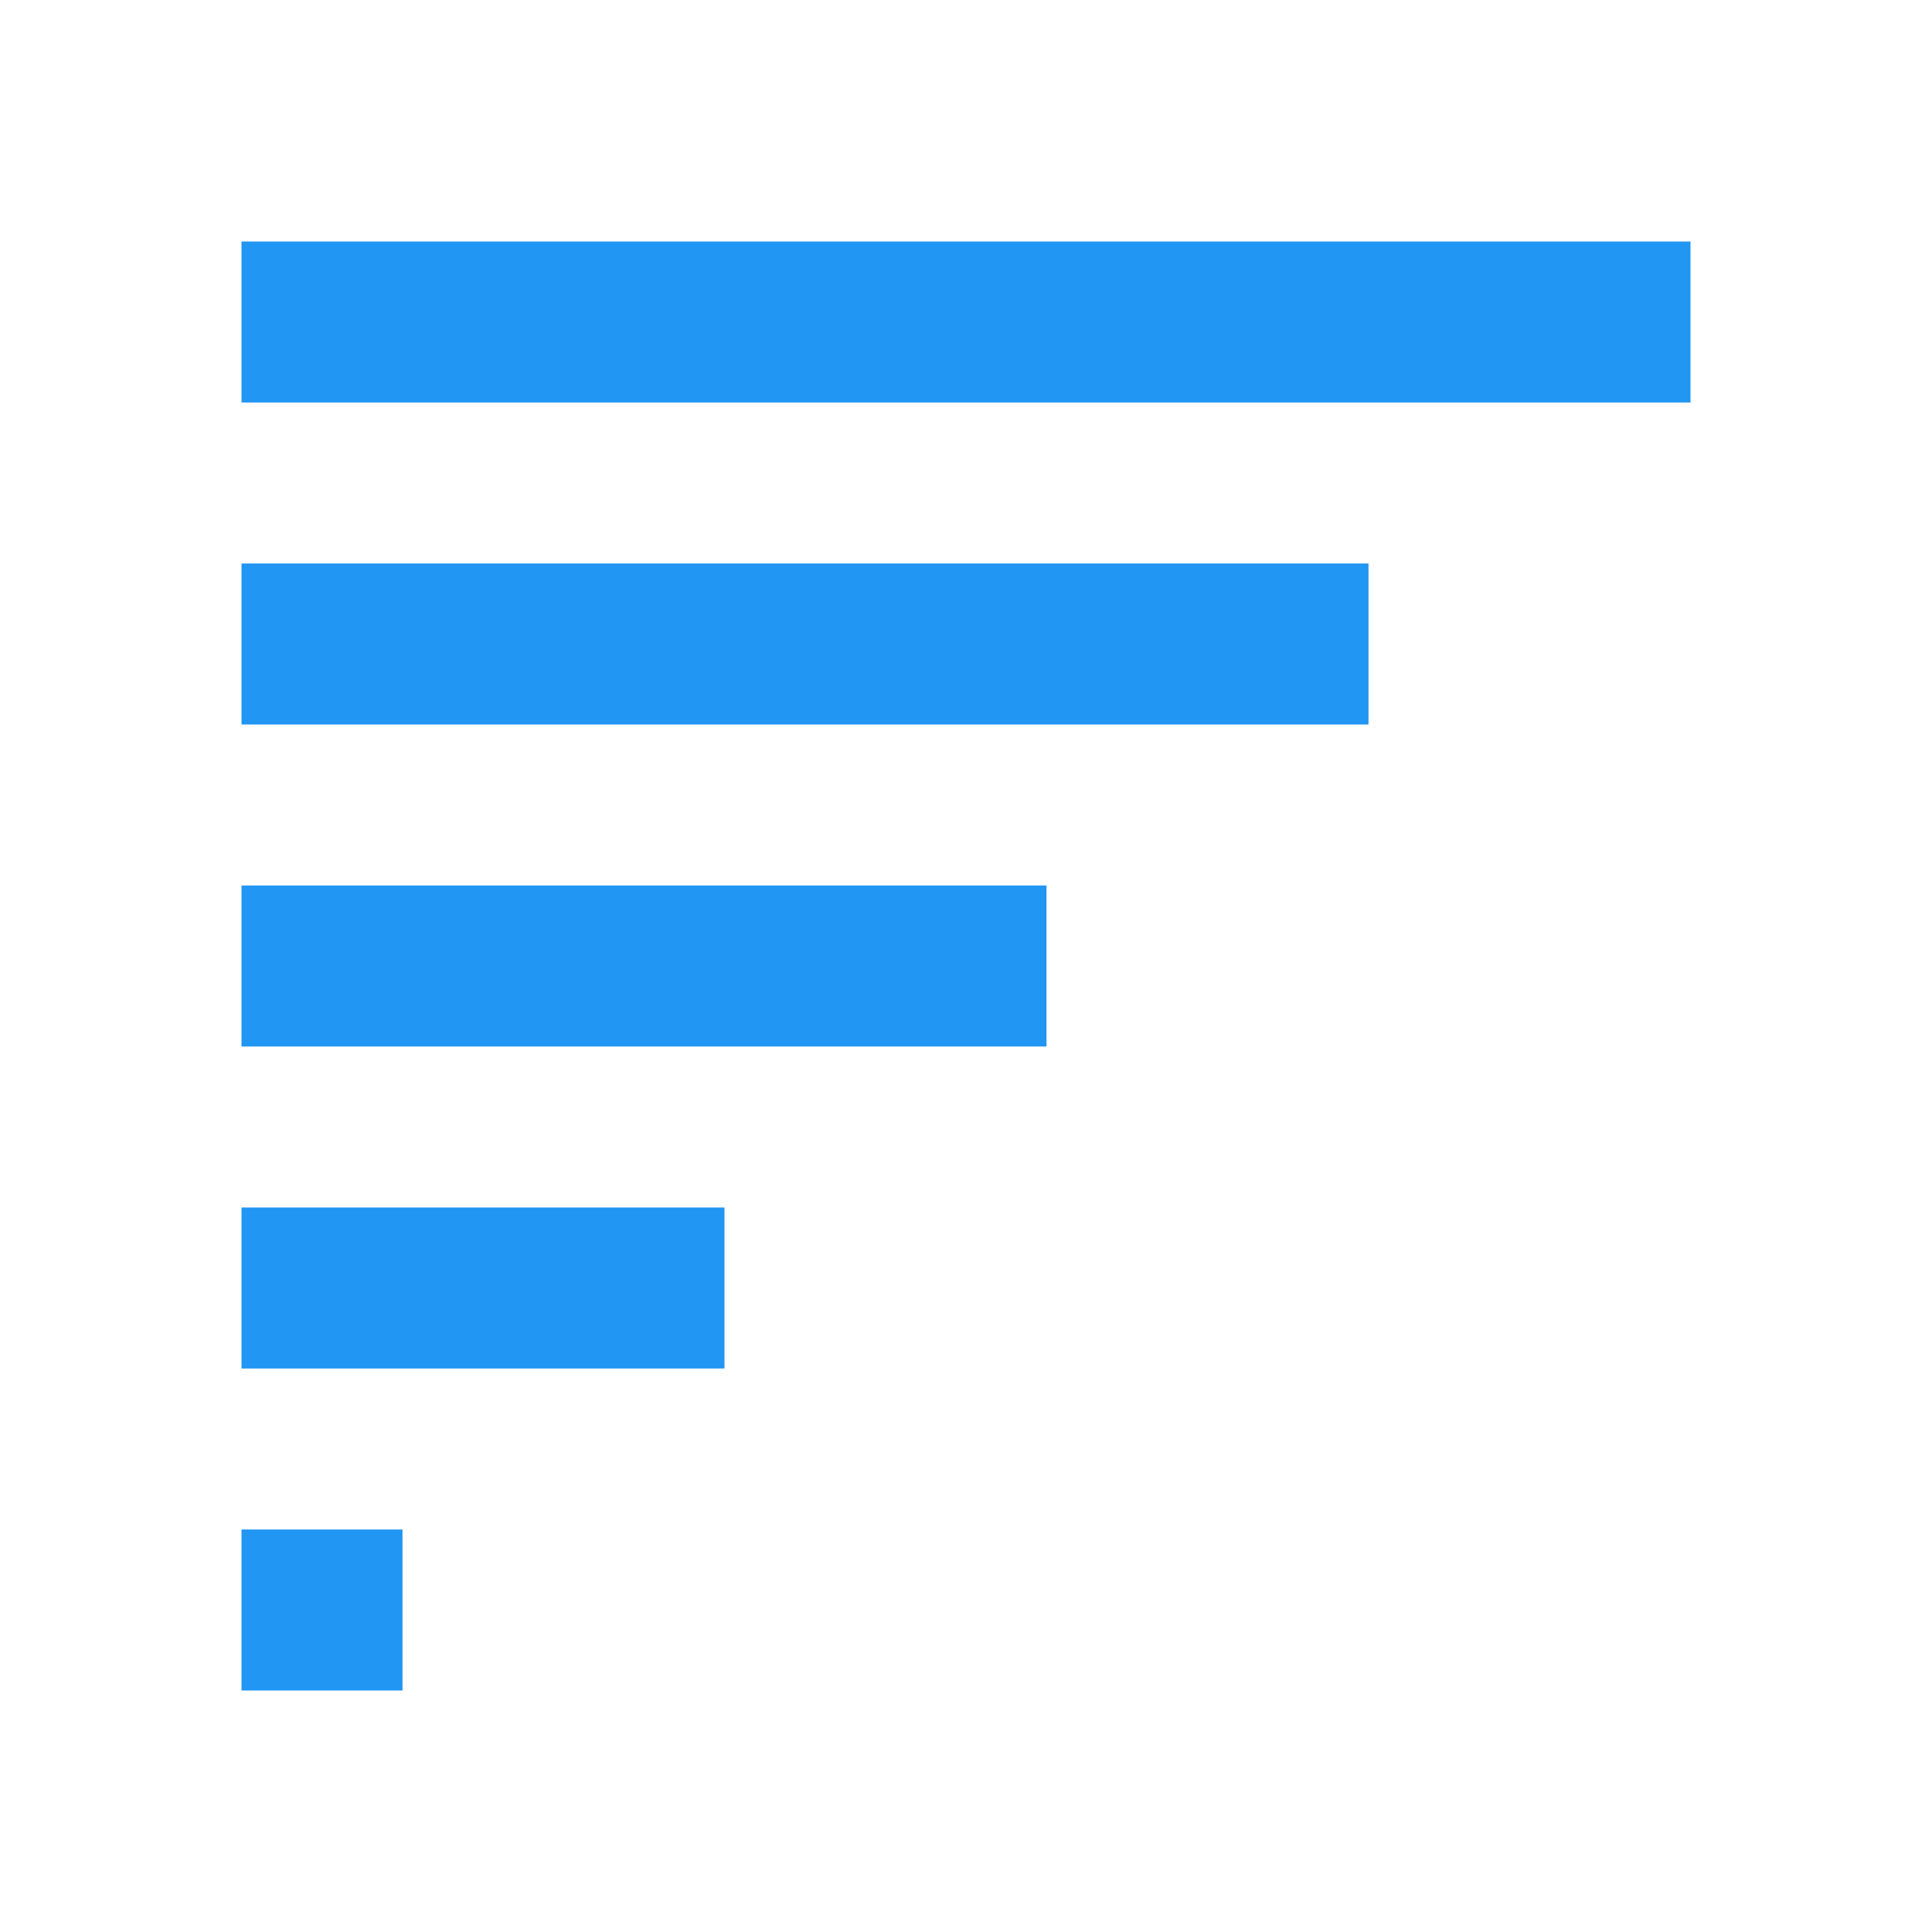
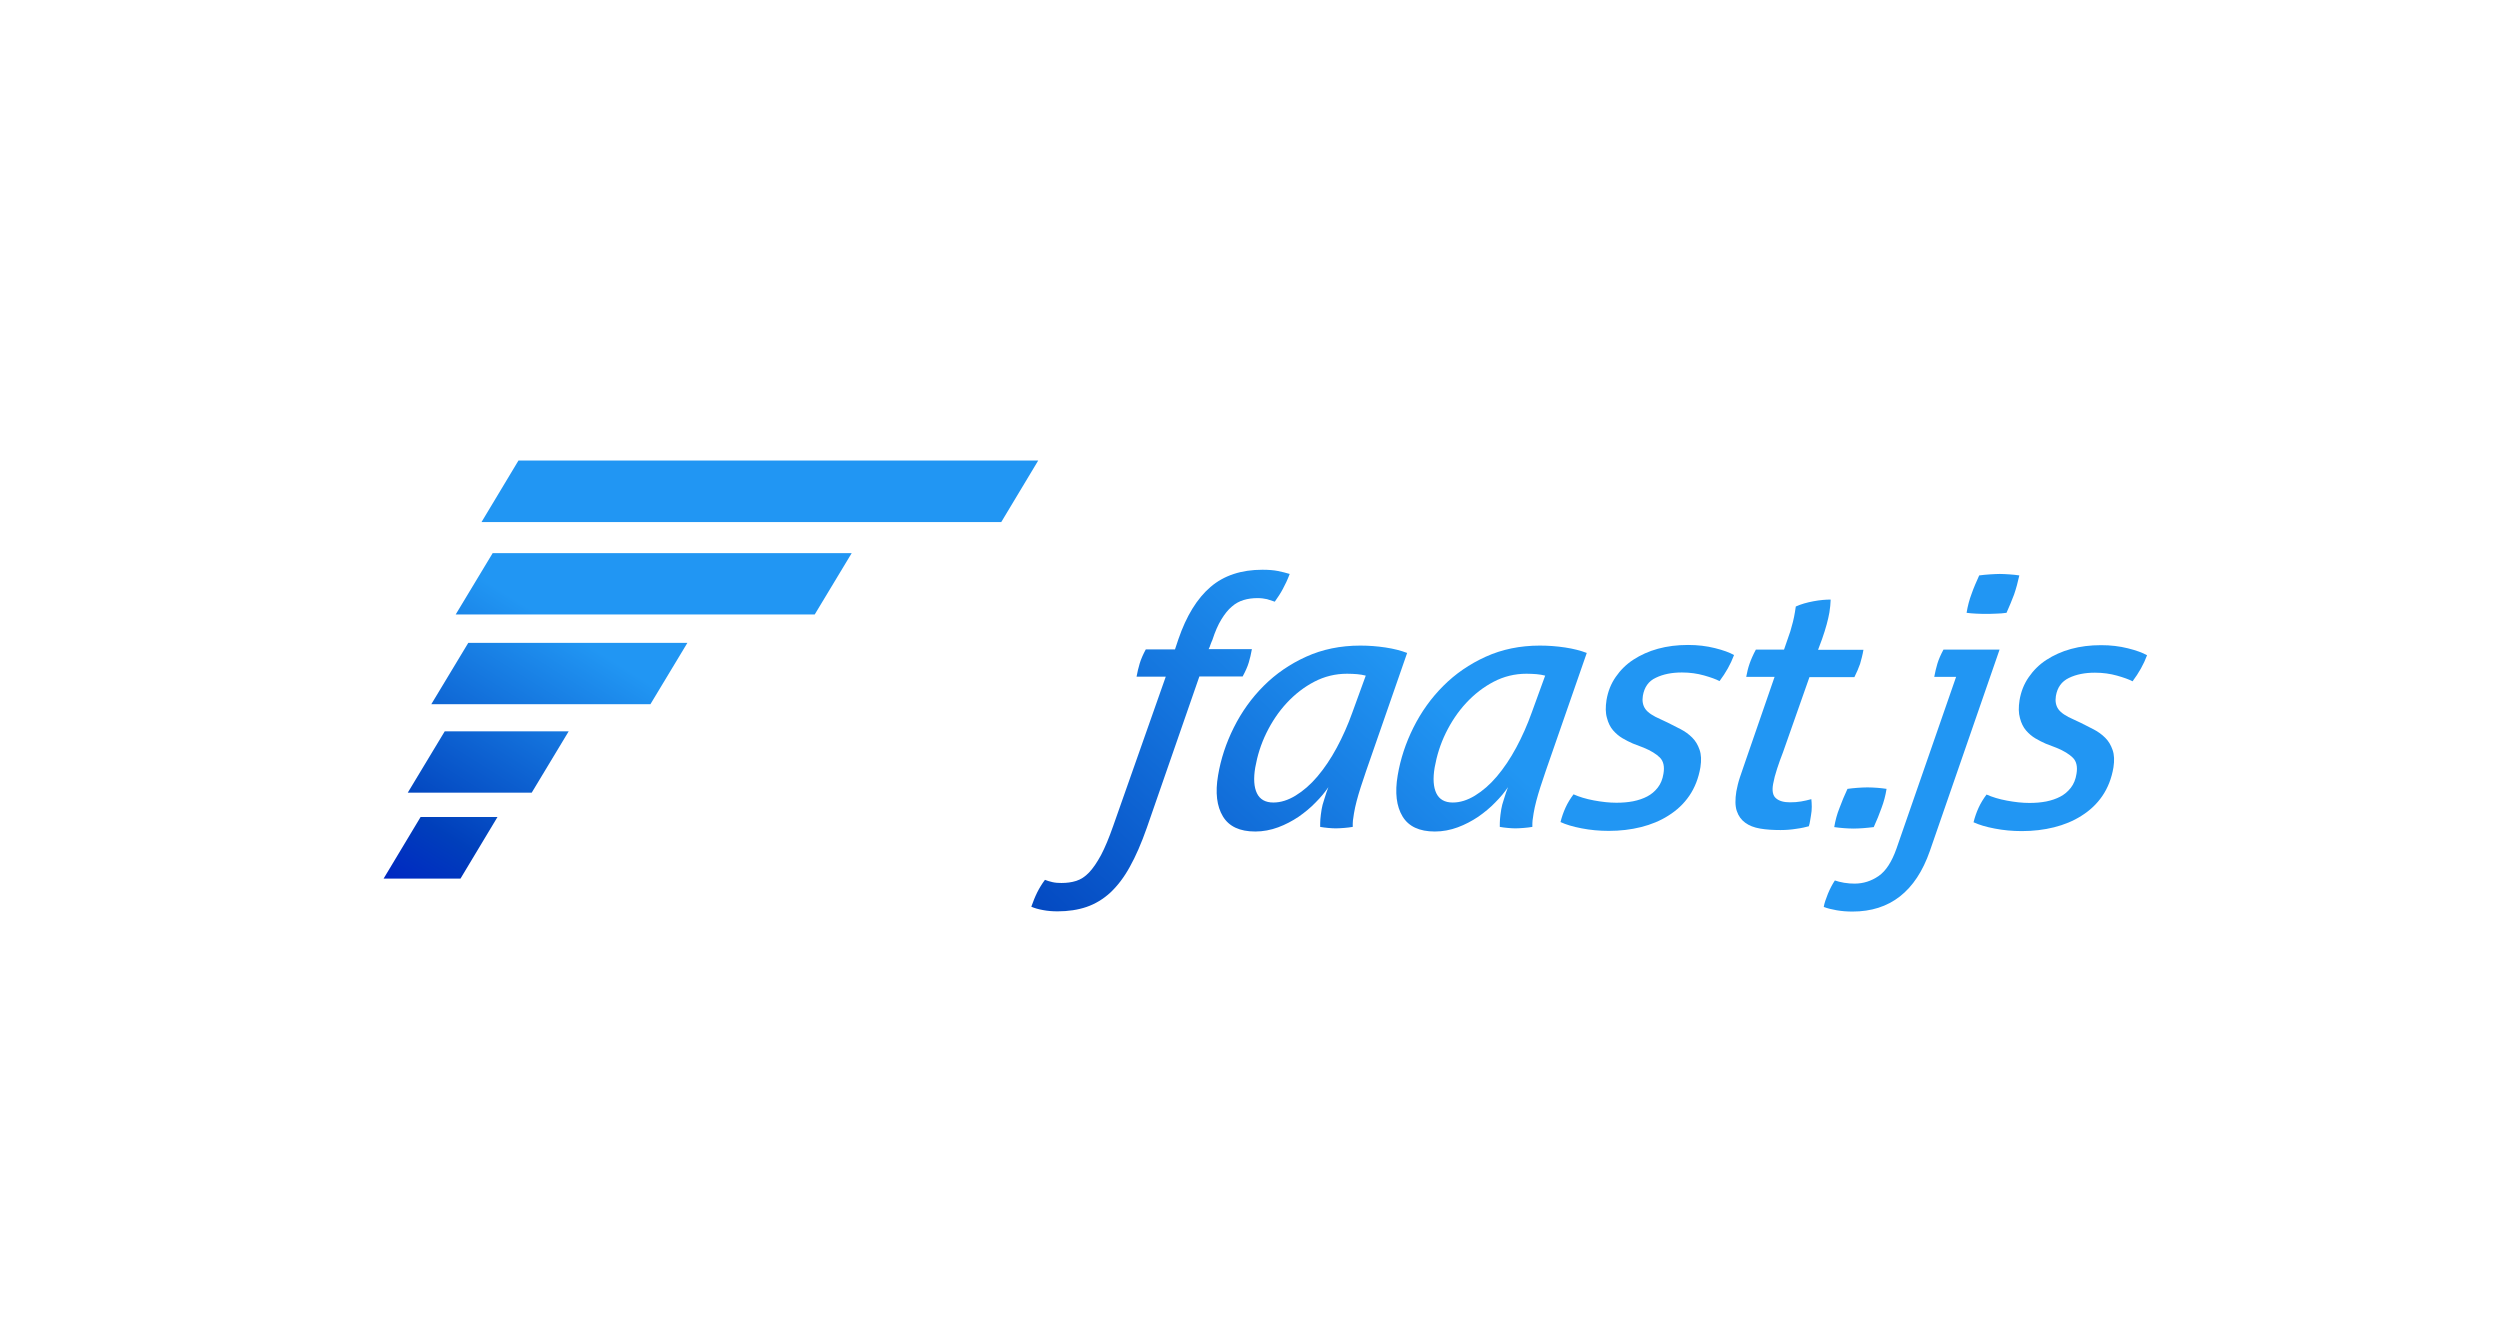
- <svg xmlns="http://www.w3.org/2000/svg" version="1.0" x="0px" y="0px" viewBox="0 0 48 48" enable-background="new 0 0 48 48" xml:space="preserve">
-   <rect x="6" y="38" fill="#2196F3" width="4" height="4" />
-   <rect x="6" y="30" fill="#2196F3" width="12" height="4" />
-   <rect x="6" y="22" fill="#2196F3" width="20" height="4" />
-   <rect x="6" y="14" fill="#2196F3" width="28" height="4" />
-   <rect x="6" y="6" fill="#2196F3" width="36" height="4" />
+ <svg xmlns="http://www.w3.org/2000/svg" version="1.1" id="Layer_1" x="0px" y="0px" viewBox="0 0 1190 632" style="enable-background:new 0 0 1190 632;" xml:space="preserve">
+   <style type="text/css">
+ 	.st0{fill:url(#SVGID_1_);}
+ 	.st1{fill:url(#SVGID_2_);}
+ 	.st2{fill:url(#SVGID_3_);}
+ 	.st3{fill:url(#SVGID_4_);}
+ 	.st4{fill:url(#SVGID_5_);}
+ 	.st5{fill:url(#SVGID_6_);}
+ 	.st6{fill:url(#SVGID_7_);}
+ 	.st7{fill:url(#SVGID_8_);}
+ 	.st8{fill:url(#SVGID_9_);}
+ 	.st9{fill:url(#SVGID_10_);}
+ 	.st10{fill:url(#SVGID_11_);}
+ 	.st11{fill:url(#SVGID_12_);}
+ 	.st12{fill:url(#SVGID_13_);}
+ </style>
+   <g>
+     <g>
+       <g>
+         <g>
+           <linearGradient id="SVGID_1_" gradientUnits="userSpaceOnUse" x1="186.864" y1="488.966" x2="295.394" y2="325.184" gradientTransform="matrix(1 0 8.827668e-02 1 -14.867 0)">
+             <stop offset="0" style="stop-color:#0000D0" />
+             <stop offset="0.259" style="stop-color:#002CC1" />
+             <stop offset="0.403" style="stop-color:#003FBB" />
+             <stop offset="1" style="stop-color:#2196F3" />
+           </linearGradient>
+           <polygon class="st0" points="229.2,248.5 246.8,219.2 494.2,219.2 476.6,248.5     " />
+         </g>
+       </g>
+       <g>
+         <g>
+           <linearGradient id="SVGID_2_" gradientUnits="userSpaceOnUse" x1="169.314" y1="477.337" x2="277.844" y2="313.555" gradientTransform="matrix(1 0 8.827668e-02 1 -14.867 0)">
+             <stop offset="0" style="stop-color:#0000D0" />
+             <stop offset="0.259" style="stop-color:#002CC1" />
+             <stop offset="0.403" style="stop-color:#003FBB" />
+             <stop offset="1" style="stop-color:#2196F3" />
+           </linearGradient>
+           <polygon class="st1" points="216.9,292.5 234.5,263.3 405.4,263.3 387.8,292.5     " />
+         </g>
+       </g>
+       <g>
+         <g>
+           <linearGradient id="SVGID_3_" gradientUnits="userSpaceOnUse" x1="155.172" y1="467.966" x2="263.702" y2="304.184" gradientTransform="matrix(1 0 8.827668e-02 1 -14.867 0)">
+             <stop offset="0" style="stop-color:#0000D0" />
+             <stop offset="0.259" style="stop-color:#002CC1" />
+             <stop offset="0.403" style="stop-color:#003FBB" />
+             <stop offset="1" style="stop-color:#2196F3" />
+           </linearGradient>
+           <polygon class="st2" points="205.3,335.2 222.9,306 327.2,306 309.6,335.2     " />
+         </g>
+       </g>
+       <g>
+         <g>
+           <linearGradient id="SVGID_4_" gradientUnits="userSpaceOnUse" x1="147.264" y1="465.298" x2="255.795" y2="301.516" gradientTransform="matrix(1 0 8.827668e-02 1 -14.867 0)">
+             <stop offset="0" style="stop-color:#0000D0" />
+             <stop offset="0.259" style="stop-color:#002CC1" />
+             <stop offset="0.403" style="stop-color:#003FBB" />
+             <stop offset="1" style="stop-color:#2196F3" />
+           </linearGradient>
+           <polygon class="st3" points="194.1,377.3 211.7,348.1 270.7,348.1 253.1,377.3     " />
+         </g>
+       </g>
+       <g>
+         <g>
+           <linearGradient id="SVGID_5_" gradientUnits="userSpaceOnUse" x1="148.989" y1="463.869" x2="257.519" y2="300.087" gradientTransform="matrix(1 0 8.827668e-02 1 -14.867 0)">
+             <stop offset="0" style="stop-color:#0000D0" />
+             <stop offset="0.259" style="stop-color:#002CC1" />
+             <stop offset="0.403" style="stop-color:#003FBB" />
+             <stop offset="1" style="stop-color:#2196F3" />
+           </linearGradient>
+           <polygon class="st4" points="182.6,418.2 200.2,388.9 236.8,388.9 219.2,418.2     " />
+         </g>
+       </g>
+     </g>
+     <g>
+       <linearGradient id="SVGID_6_" gradientUnits="userSpaceOnUse" x1="357.824" y1="559.628" x2="624.216" y2="273.502">
+         <stop offset="0" style="stop-color:#0000D0" />
+         <stop offset="0.259" style="stop-color:#002CC1" />
+         <stop offset="0.403" style="stop-color:#003FBB" />
+         <stop offset="1" style="stop-color:#2196F3" />
+       </linearGradient>
+       <path class="st5" d="M554.9,322.1l-13.9,0c0.4-2.2,0.9-4.3,1.5-6.3c0.6-2,1.6-4.3,2.9-6.7l13.9,0l1.6-4.8    c3.8-11.1,8.9-19.4,15.3-24.9c6.4-5.5,14.7-8.2,24.7-8.2c2.9,0,5.4,0.2,7.4,0.6c2,0.4,3.9,0.9,5.6,1.4c-1.1,2.9-2.2,5.2-3.3,7.2    c-1,1.9-2.3,3.9-3.8,6c-1.2-0.4-2.4-0.8-3.7-1.2c-1.3-0.3-2.8-0.5-4.6-0.5c-2.3,0-4.5,0.3-6.5,0.9c-2,0.6-3.9,1.6-5.6,3.1    c-1.8,1.5-3.4,3.5-5,6.1c-1.6,2.6-3,5.8-4.3,9.8c-0.4,0.8-0.6,1.5-0.9,2.2c-0.2,0.7-0.5,1.5-0.9,2.2l20.6,0    c-0.4,2.3-0.9,4.4-1.5,6.4c-0.6,2-1.6,4.2-2.9,6.6l-20.6,0l-25,72c-2.6,7.4-5.3,13.6-8.1,18.6c-2.8,5.1-5.9,9.1-9.3,12.3    c-3.4,3.1-7.2,5.4-11.3,6.8c-4.1,1.4-8.7,2.1-13.8,2.1c-2.5,0-4.8-0.2-6.9-0.6c-2.2-0.4-4-0.9-5.6-1.6c0.9-2.5,1.8-4.8,2.8-6.8    c1-2,2.2-4,3.7-6c1,0.4,2.2,0.8,3.6,1.1c1.3,0.3,2.7,0.4,4.2,0.4c2.6,0,4.9-0.3,7.1-1c2.2-0.7,4.2-2,6.1-4c1.9-2,3.8-4.8,5.7-8.3    c1.9-3.6,3.8-8.2,5.8-13.9L554.9,322.1z" />
+       <linearGradient id="SVGID_7_" gradientUnits="userSpaceOnUse" x1="400.101" y1="598.989" x2="666.494" y2="312.864">
+         <stop offset="0" style="stop-color:#0000D0" />
+         <stop offset="0.259" style="stop-color:#002CC1" />
+         <stop offset="0.403" style="stop-color:#003FBB" />
+         <stop offset="1" style="stop-color:#2196F3" />
+       </linearGradient>
+       <path class="st6" d="M653.5,357.7c-2.3,6.6-4.3,12.3-5.8,17c-1.5,4.7-2.6,8.8-3.2,12.4c-0.2,1.4-0.4,2.6-0.5,3.4    c-0.1,0.8-0.1,1.8-0.1,3.1c-1.3,0.2-2.6,0.4-4.1,0.5c-1.5,0.1-2.8,0.2-4,0.2c-1.1,0-2.3-0.1-3.6-0.2c-1.3-0.1-2.6-0.3-3.8-0.5    c0-1.2,0-2.4,0.1-3.7c0.1-1.3,0.3-2.8,0.6-4.7c0.2-1.2,0.6-2.9,1.3-4.9c0.6-2.1,1.3-4,1.9-5.6c-1.6,2.4-3.7,4.9-6.1,7.3    c-2.4,2.5-5.1,4.7-8.1,6.8c-3,2-6.2,3.7-9.7,5c-3.5,1.3-7.2,2-10.9,2c-7.4,0-12.5-2.4-15.4-7.2c-2.9-4.8-3.7-11.3-2.3-19.5    c1.3-7.8,3.8-15.4,7.5-22.8c3.7-7.4,8.4-14,14.2-19.8c5.8-5.8,12.5-10.4,20.2-13.9c7.7-3.5,16.3-5.3,25.8-5.3c4,0,8,0.3,12,0.9    c4,0.6,7.4,1.5,10.3,2.6L653.5,357.7z M650.1,321.6c-1.3-0.3-2.6-0.6-4.1-0.7c-1.4-0.1-3-0.2-4.8-0.2c-5.6,0-10.8,1.3-15.6,3.8    c-4.8,2.5-9.2,5.9-13.1,10.1c-3.9,4.2-7.1,9-9.7,14.3c-2.6,5.3-4.3,10.8-5.3,16.4c-0.9,5.3-0.6,9.4,0.8,12.3    c1.4,2.9,4,4.4,7.8,4.4c3.5,0,7-1.1,10.6-3.3c3.6-2.2,7.1-5.2,10.4-9.1c3.3-3.9,6.4-8.5,9.2-13.7c2.8-5.2,5.3-10.8,7.4-16.7    L650.1,321.6z" />
+       <linearGradient id="SVGID_8_" gradientUnits="userSpaceOnUse" x1="444.469" y1="643.09" x2="710.861" y2="356.965">
+         <stop offset="0" style="stop-color:#0000D0" />
+         <stop offset="0.259" style="stop-color:#002CC1" />
+         <stop offset="0.403" style="stop-color:#003FBB" />
+         <stop offset="1" style="stop-color:#2196F3" />
+       </linearGradient>
+       <path class="st7" d="M739,357.7c-2.3,6.6-4.3,12.3-5.8,17c-1.5,4.7-2.6,8.8-3.2,12.4c-0.2,1.4-0.4,2.6-0.5,3.4    c-0.1,0.8-0.1,1.8-0.1,3.1c-1.3,0.2-2.6,0.4-4.1,0.5c-1.5,0.1-2.8,0.2-4,0.2c-1.1,0-2.3-0.1-3.6-0.2c-1.3-0.1-2.6-0.3-3.8-0.5    c0-1.2,0-2.4,0.1-3.7c0.1-1.3,0.3-2.8,0.6-4.7c0.2-1.2,0.6-2.9,1.3-4.9c0.6-2.1,1.3-4,1.9-5.6c-1.6,2.4-3.7,4.9-6.1,7.3    c-2.4,2.5-5.1,4.7-8.1,6.8c-3,2-6.2,3.7-9.7,5c-3.5,1.3-7.2,2-10.9,2c-7.4,0-12.5-2.4-15.4-7.2c-2.9-4.8-3.7-11.3-2.3-19.5    c1.3-7.8,3.8-15.4,7.5-22.8c3.7-7.4,8.4-14,14.2-19.8c5.8-5.8,12.5-10.4,20.2-13.9c7.7-3.5,16.3-5.3,25.8-5.3c4,0,8,0.3,12,0.9    c4,0.6,7.4,1.5,10.3,2.6L739,357.7z M735.5,321.6c-1.3-0.3-2.6-0.6-4.1-0.7c-1.4-0.1-3-0.2-4.8-0.2c-5.6,0-10.8,1.3-15.6,3.8    c-4.8,2.5-9.2,5.9-13.1,10.1c-3.9,4.2-7.1,9-9.7,14.3c-2.6,5.3-4.3,10.8-5.3,16.4c-0.9,5.3-0.6,9.4,0.8,12.3    c1.4,2.9,4,4.4,7.8,4.4c3.5,0,7-1.1,10.6-3.3c3.6-2.2,7.1-5.2,10.4-9.1c3.3-3.9,6.4-8.5,9.2-13.7c2.8-5.2,5.3-10.8,7.4-16.7    L735.5,321.6z" />
+       <linearGradient id="SVGID_9_" gradientUnits="userSpaceOnUse" x1="481.342" y1="678.351" x2="747.734" y2="392.226">
+         <stop offset="0" style="stop-color:#0000D0" />
+         <stop offset="0.259" style="stop-color:#002CC1" />
+         <stop offset="0.403" style="stop-color:#003FBB" />
+         <stop offset="1" style="stop-color:#2196F3" />
+       </linearGradient>
+       <path class="st8" d="M777.2,353.9c-1.6-0.7-3.2-1.5-4.9-2.5c-1.7-1-3.2-2.3-4.5-3.8c-1.3-1.5-2.3-3.5-2.9-5.9    c-0.7-2.4-0.7-5.2-0.2-8.5c0.7-4.1,2.1-7.7,4.4-11c2.2-3.2,5-6,8.4-8.2s7.3-4,11.7-5.2c4.4-1.2,9.1-1.8,14.3-1.8    c4.6,0,8.8,0.5,12.8,1.5c4,1,7,2.1,9.1,3.3c-1.6,4.3-3.9,8.4-6.9,12.4c-1.7-0.9-4.2-1.8-7.4-2.7c-3.2-0.9-6.7-1.4-10.5-1.4    c-4.8,0-8.9,0.8-12.4,2.5c-3.5,1.6-5.5,4.5-6.2,8.6c-0.4,2.5,0,4.6,1.2,6.3c1.2,1.7,3.6,3.3,7.3,4.9l3.4,1.6c1.9,1,4,2,6.1,3.1    c2.1,1.1,3.9,2.4,5.5,4c1.6,1.6,2.7,3.5,3.5,5.8c0.8,2.3,0.9,5,0.4,8.3c-0.9,5.3-2.7,9.8-5.3,13.6c-2.6,3.8-5.9,6.9-9.9,9.4    c-3.9,2.5-8.3,4.3-13.1,5.5c-4.8,1.2-9.9,1.8-15.3,1.8c-4.5,0-8.8-0.4-12.9-1.2c-4.2-0.8-7.5-1.8-10.1-3c0.6-2.4,1.4-4.7,2.4-6.9    c1-2.2,2.3-4.3,3.8-6.3c2.7,1.2,5.9,2.2,9.7,2.9c3.8,0.7,7.3,1.1,10.7,1.1c2.8,0,5.4-0.2,8-0.7c2.5-0.5,4.8-1.3,6.7-2.3    s3.6-2.4,5-4.2c1.4-1.8,2.3-4,2.7-6.6c0.6-3.4,0-6-1.7-7.7c-1.7-1.7-4.3-3.3-7.7-4.7L777.2,353.9z" />
+       <linearGradient id="SVGID_10_" gradientUnits="userSpaceOnUse" x1="515.137" y1="708.885" x2="781.53" y2="422.759">
+         <stop offset="0" style="stop-color:#0000D0" />
+         <stop offset="0.259" style="stop-color:#002CC1" />
+         <stop offset="0.403" style="stop-color:#003FBB" />
+         <stop offset="1" style="stop-color:#2196F3" />
+       </linearGradient>
+       <path class="st9" d="M844.7,322.2l-13.5,0c0.4-2.2,0.9-4.3,1.6-6.3c0.7-2,1.7-4.3,3-6.7l13.4,0c1-2.9,2-5.8,3-8.7    c0.9-3,1.7-6,2.2-9.2l0.4-2.6c2.4-1.1,5.2-1.9,8.4-2.5c3.2-0.6,5.9-0.8,8.2-0.8c-0.1,1-0.1,2-0.2,3c-0.1,1-0.3,2-0.4,3.1    c-0.6,3.4-1.7,7.6-3.5,12.7l-1.9,5.1l21.6,0c-0.4,2.4-1,4.6-1.6,6.7c-0.7,2-1.6,4.1-2.7,6.3l-21.4,0l-12.6,35.8    c-1,2.5-1.9,5.1-2.8,7.8c-0.9,2.7-1.5,5.1-1.9,7.3c-0.6,3.3-0.1,5.6,1.4,6.8c1.5,1.3,3.7,1.9,6.6,1.9c1.9,0,3.6-0.1,5.3-0.4    c1.6-0.3,3.2-0.6,4.9-1.1c0.1,1.1,0.2,2.3,0.2,3.6c0,1.3-0.1,2.8-0.4,4.3c-0.1,0.8-0.3,1.6-0.4,2.4c-0.1,0.8-0.3,1.7-0.6,2.6    c-1.5,0.4-3.5,0.9-5.9,1.2c-2.4,0.4-4.9,0.6-7.6,0.6c-3.6,0-6.8-0.2-9.7-0.7c-2.9-0.5-5.2-1.4-7.1-2.8c-1.9-1.4-3.2-3.2-4-5.6    c-0.8-2.4-0.8-5.5-0.2-9.3c0.4-2.1,0.9-4.3,1.7-6.7c0.8-2.4,1.6-4.8,2.5-7.3L844.7,322.2z" />
+       <linearGradient id="SVGID_11_" gradientUnits="userSpaceOnUse" x1="551.801" y1="743.02" x2="818.193" y2="456.895">
+         <stop offset="0" style="stop-color:#0000D0" />
+         <stop offset="0.259" style="stop-color:#002CC1" />
+         <stop offset="0.403" style="stop-color:#003FBB" />
+         <stop offset="1" style="stop-color:#2196F3" />
+       </linearGradient>
+       <path class="st10" d="M873.1,393.7c0.5-3.1,1.3-6.1,2.5-9.1c1.1-3,2.4-6.1,3.8-9.1c1.6-0.2,3.2-0.4,4.8-0.5    c1.6-0.1,3.1-0.2,4.7-0.2c1.6,0,3.1,0.1,4.7,0.2c1.5,0.1,3,0.3,4.4,0.5c-0.5,3.2-1.3,6.2-2.4,9.1c-1,2.9-2.3,6-3.7,9.1    c-1.8,0.2-3.5,0.4-5,0.5c-1.5,0.1-3.1,0.2-4.6,0.2c-1.6,0-3.1-0.1-4.6-0.2C876.1,394.1,874.6,393.9,873.1,393.7z" />
+       <linearGradient id="SVGID_12_" gradientUnits="userSpaceOnUse" x1="555.088" y1="746.081" x2="821.481" y2="459.955">
+         <stop offset="0" style="stop-color:#0000D0" />
+         <stop offset="0.259" style="stop-color:#002CC1" />
+         <stop offset="0.403" style="stop-color:#003FBB" />
+         <stop offset="1" style="stop-color:#2196F3" />
+       </linearGradient>
+       <path class="st11" d="M931.1,322.2l-10.4,0c0.4-2.2,0.9-4.3,1.5-6.3c0.6-2,1.6-4.3,2.9-6.7l26.7,0l-33.2,95.9    c-6.7,19.2-19,28.8-36.8,28.8c-2.7,0-5.2-0.2-7.5-0.6c-2.3-0.4-4.4-0.9-6.2-1.6c0.3-1.8,1-3.8,2-6.3c1-2.4,2.1-4.5,3.3-6.3    c1.2,0.4,2.6,0.8,4.4,1.1c1.8,0.3,3.5,0.4,5,0.4c4.1,0,7.9-1.2,11.4-3.6c3.5-2.4,6.3-6.8,8.5-13L931.1,322.2z M936.1,291.7    c0.5-3.2,1.3-6.2,2.4-9.1c1-2.9,2.3-5.8,3.6-8.7c1.6-0.2,3.3-0.4,5.1-0.5c1.8-0.1,3.4-0.2,4.7-0.2c1.3,0,2.9,0.1,4.6,0.2    c1.7,0.1,3.3,0.3,4.7,0.5c-0.7,3.2-1.5,6.2-2.5,9.1c-1.1,2.9-2.3,5.8-3.6,8.7c-1.6,0.2-3.3,0.4-5.1,0.4c-1.8,0.1-3.4,0.1-4.7,0.1    c-1.2,0-2.7,0-4.5-0.1C939,292,937.4,291.9,936.1,291.7z" />
+       <linearGradient id="SVGID_13_" gradientUnits="userSpaceOnUse" x1="586.66" y1="776.407" x2="853.053" y2="490.281">
+         <stop offset="0" style="stop-color:#0000D0" />
+         <stop offset="0.259" style="stop-color:#002CC1" />
+         <stop offset="0.403" style="stop-color:#003FBB" />
+         <stop offset="1" style="stop-color:#2196F3" />
+       </linearGradient>
+       <path class="st12" d="M973.8,354c-1.6-0.7-3.2-1.5-4.9-2.5c-1.7-1-3.2-2.3-4.5-3.8c-1.3-1.5-2.3-3.5-2.9-5.9    c-0.7-2.4-0.7-5.2-0.2-8.5c0.7-4.1,2.1-7.7,4.4-11c2.2-3.2,5-6,8.4-8.2s7.3-4,11.7-5.2c4.4-1.2,9.1-1.8,14.3-1.8    c4.6,0,8.8,0.5,12.8,1.5c4,1,7,2.1,9.1,3.3c-1.6,4.3-3.9,8.4-6.9,12.4c-1.7-0.9-4.2-1.8-7.4-2.7c-3.2-0.9-6.7-1.4-10.5-1.4    c-4.8,0-8.9,0.8-12.4,2.5s-5.5,4.5-6.2,8.6c-0.4,2.5,0,4.6,1.2,6.3c1.2,1.7,3.6,3.3,7.3,4.9l3.4,1.6c1.9,1,4,2,6.1,3.1    c2.1,1.1,3.9,2.4,5.5,4c1.6,1.6,2.7,3.5,3.5,5.8c0.8,2.3,0.9,5,0.4,8.3c-0.9,5.3-2.7,9.8-5.3,13.6c-2.6,3.8-5.9,6.9-9.9,9.4    c-3.9,2.5-8.3,4.3-13.1,5.5c-4.8,1.2-9.9,1.8-15.3,1.8c-4.5,0-8.8-0.4-12.9-1.2c-4.2-0.8-7.5-1.8-10.1-3c0.6-2.4,1.4-4.7,2.4-6.9    c1-2.2,2.3-4.3,3.8-6.3c2.7,1.2,5.9,2.2,9.7,2.9c3.8,0.7,7.3,1.1,10.7,1.1c2.8,0,5.4-0.2,8-0.7c2.5-0.5,4.8-1.3,6.7-2.3    s3.6-2.4,5-4.2c1.4-1.8,2.3-4,2.7-6.6c0.6-3.4,0-6-1.7-7.7s-4.3-3.3-7.7-4.7L973.8,354z" />
+     </g>
+   </g>
</svg>
